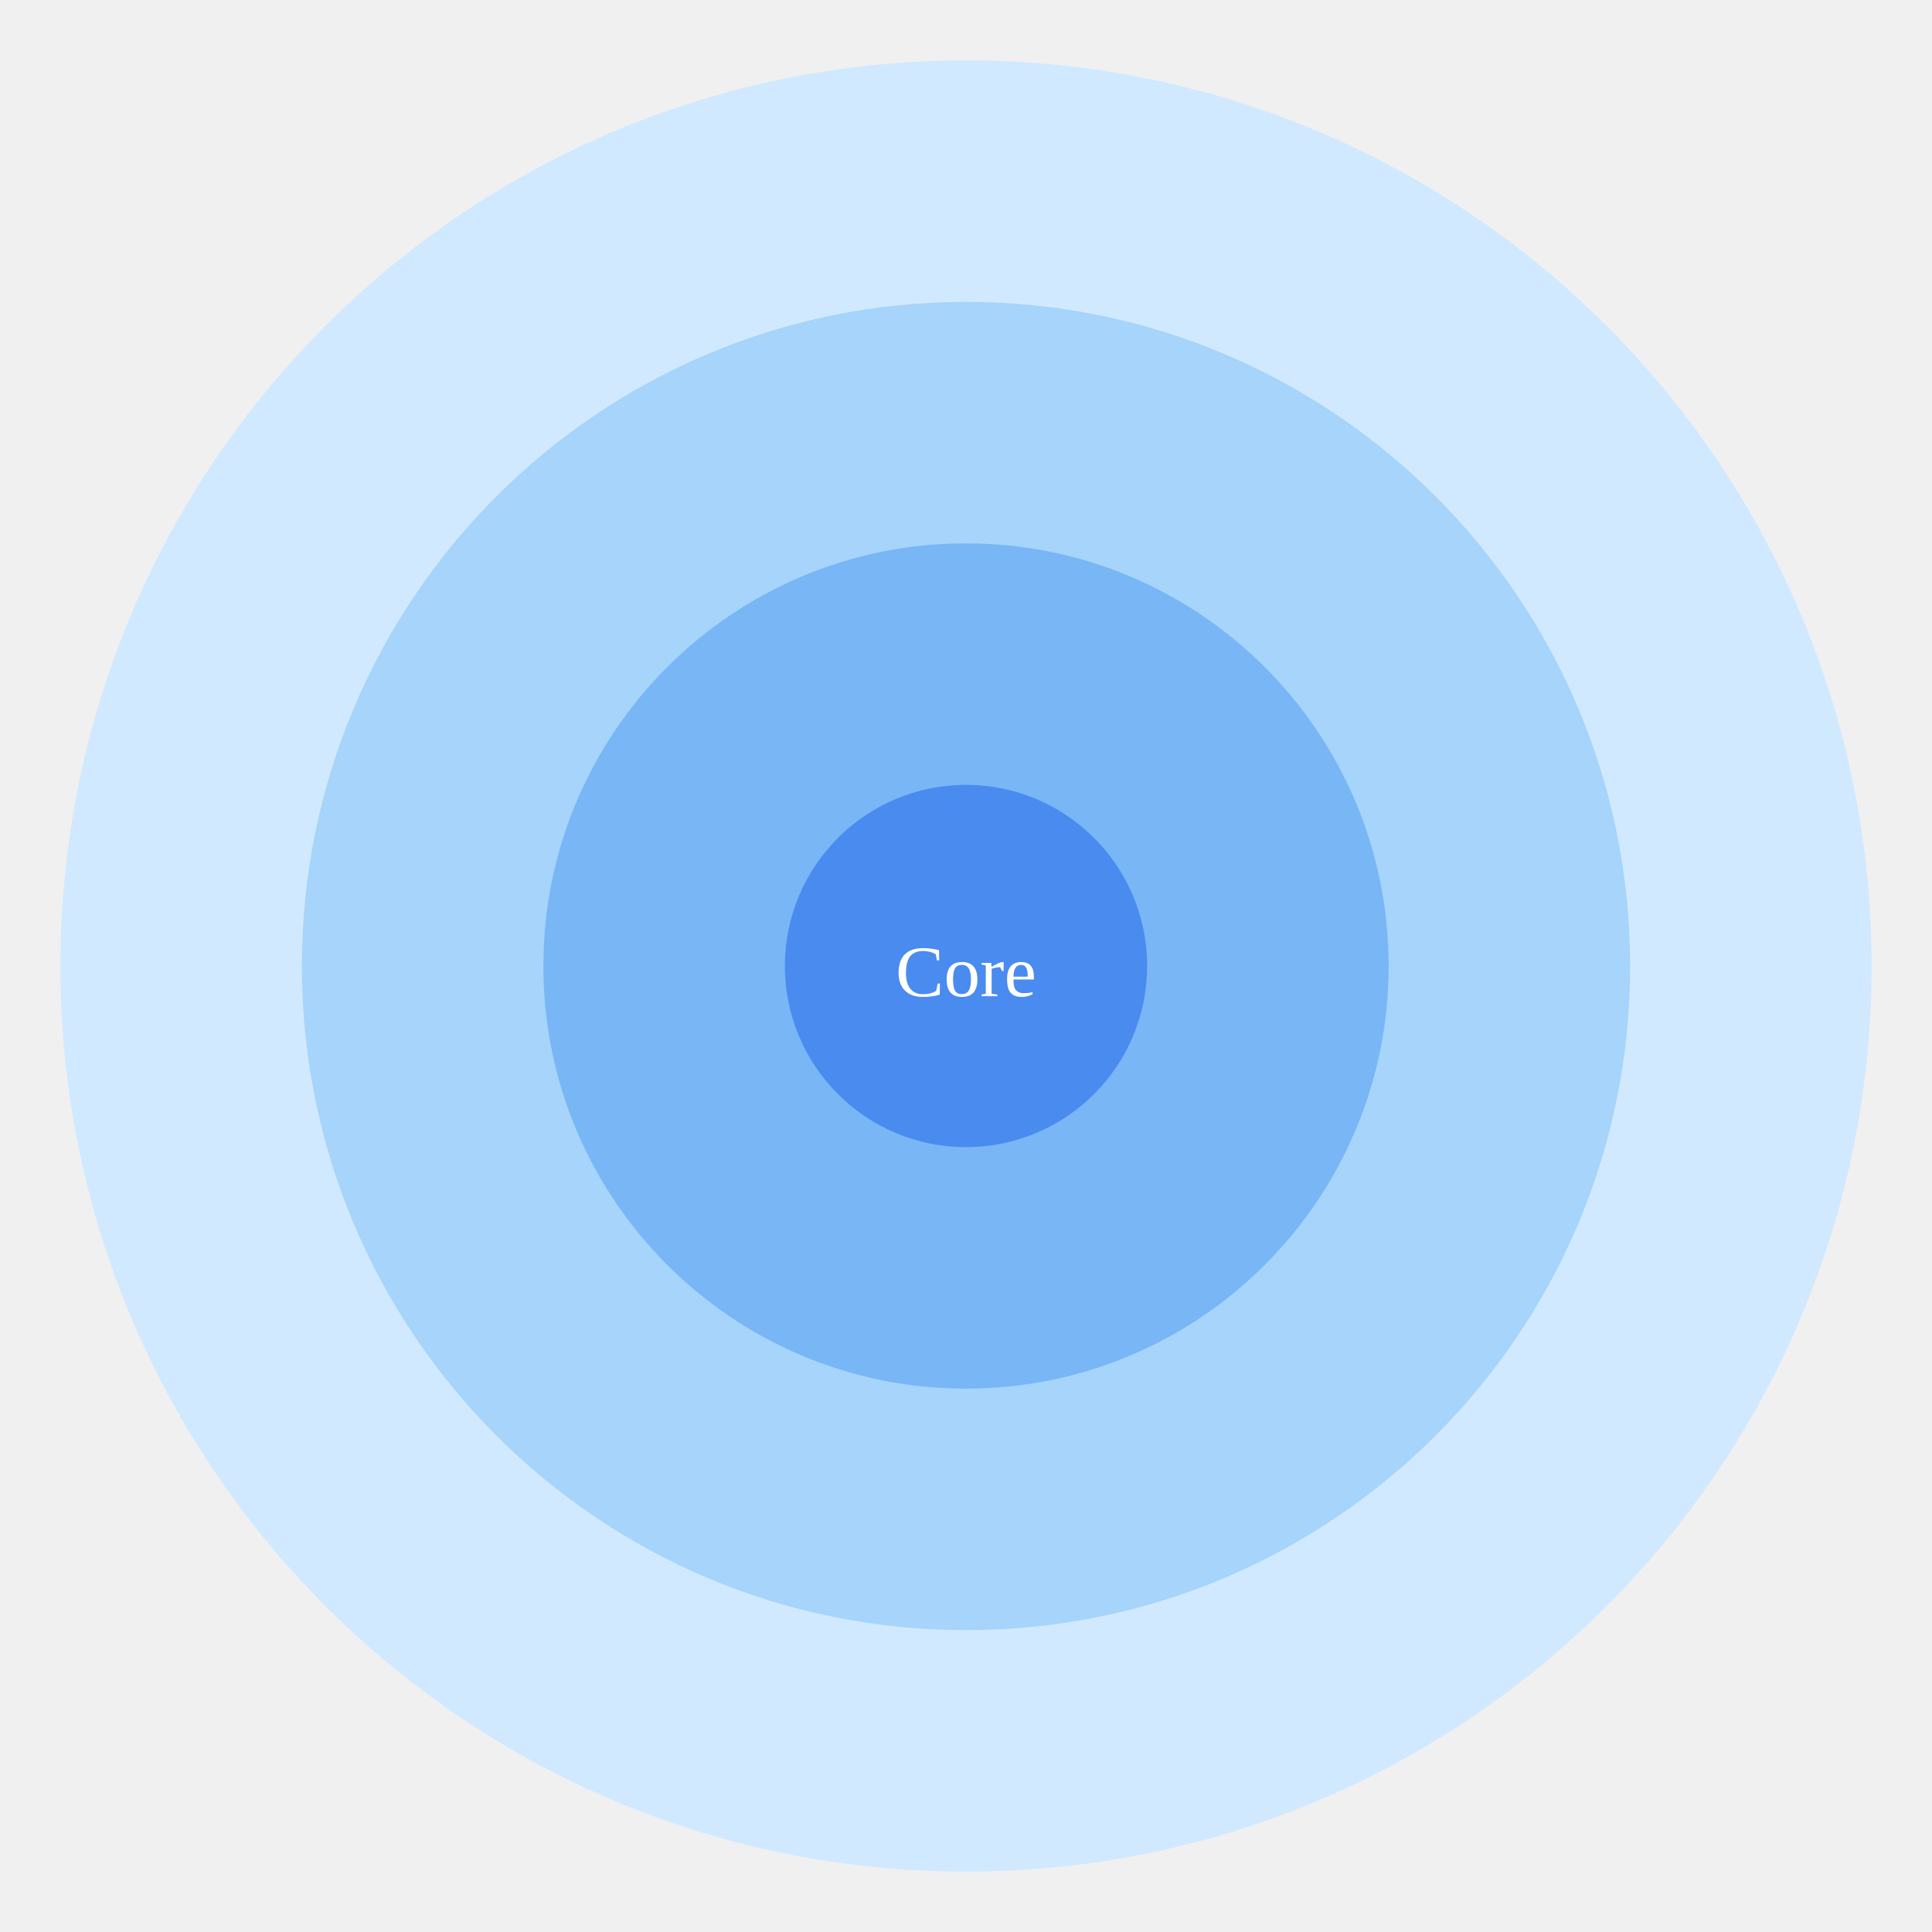
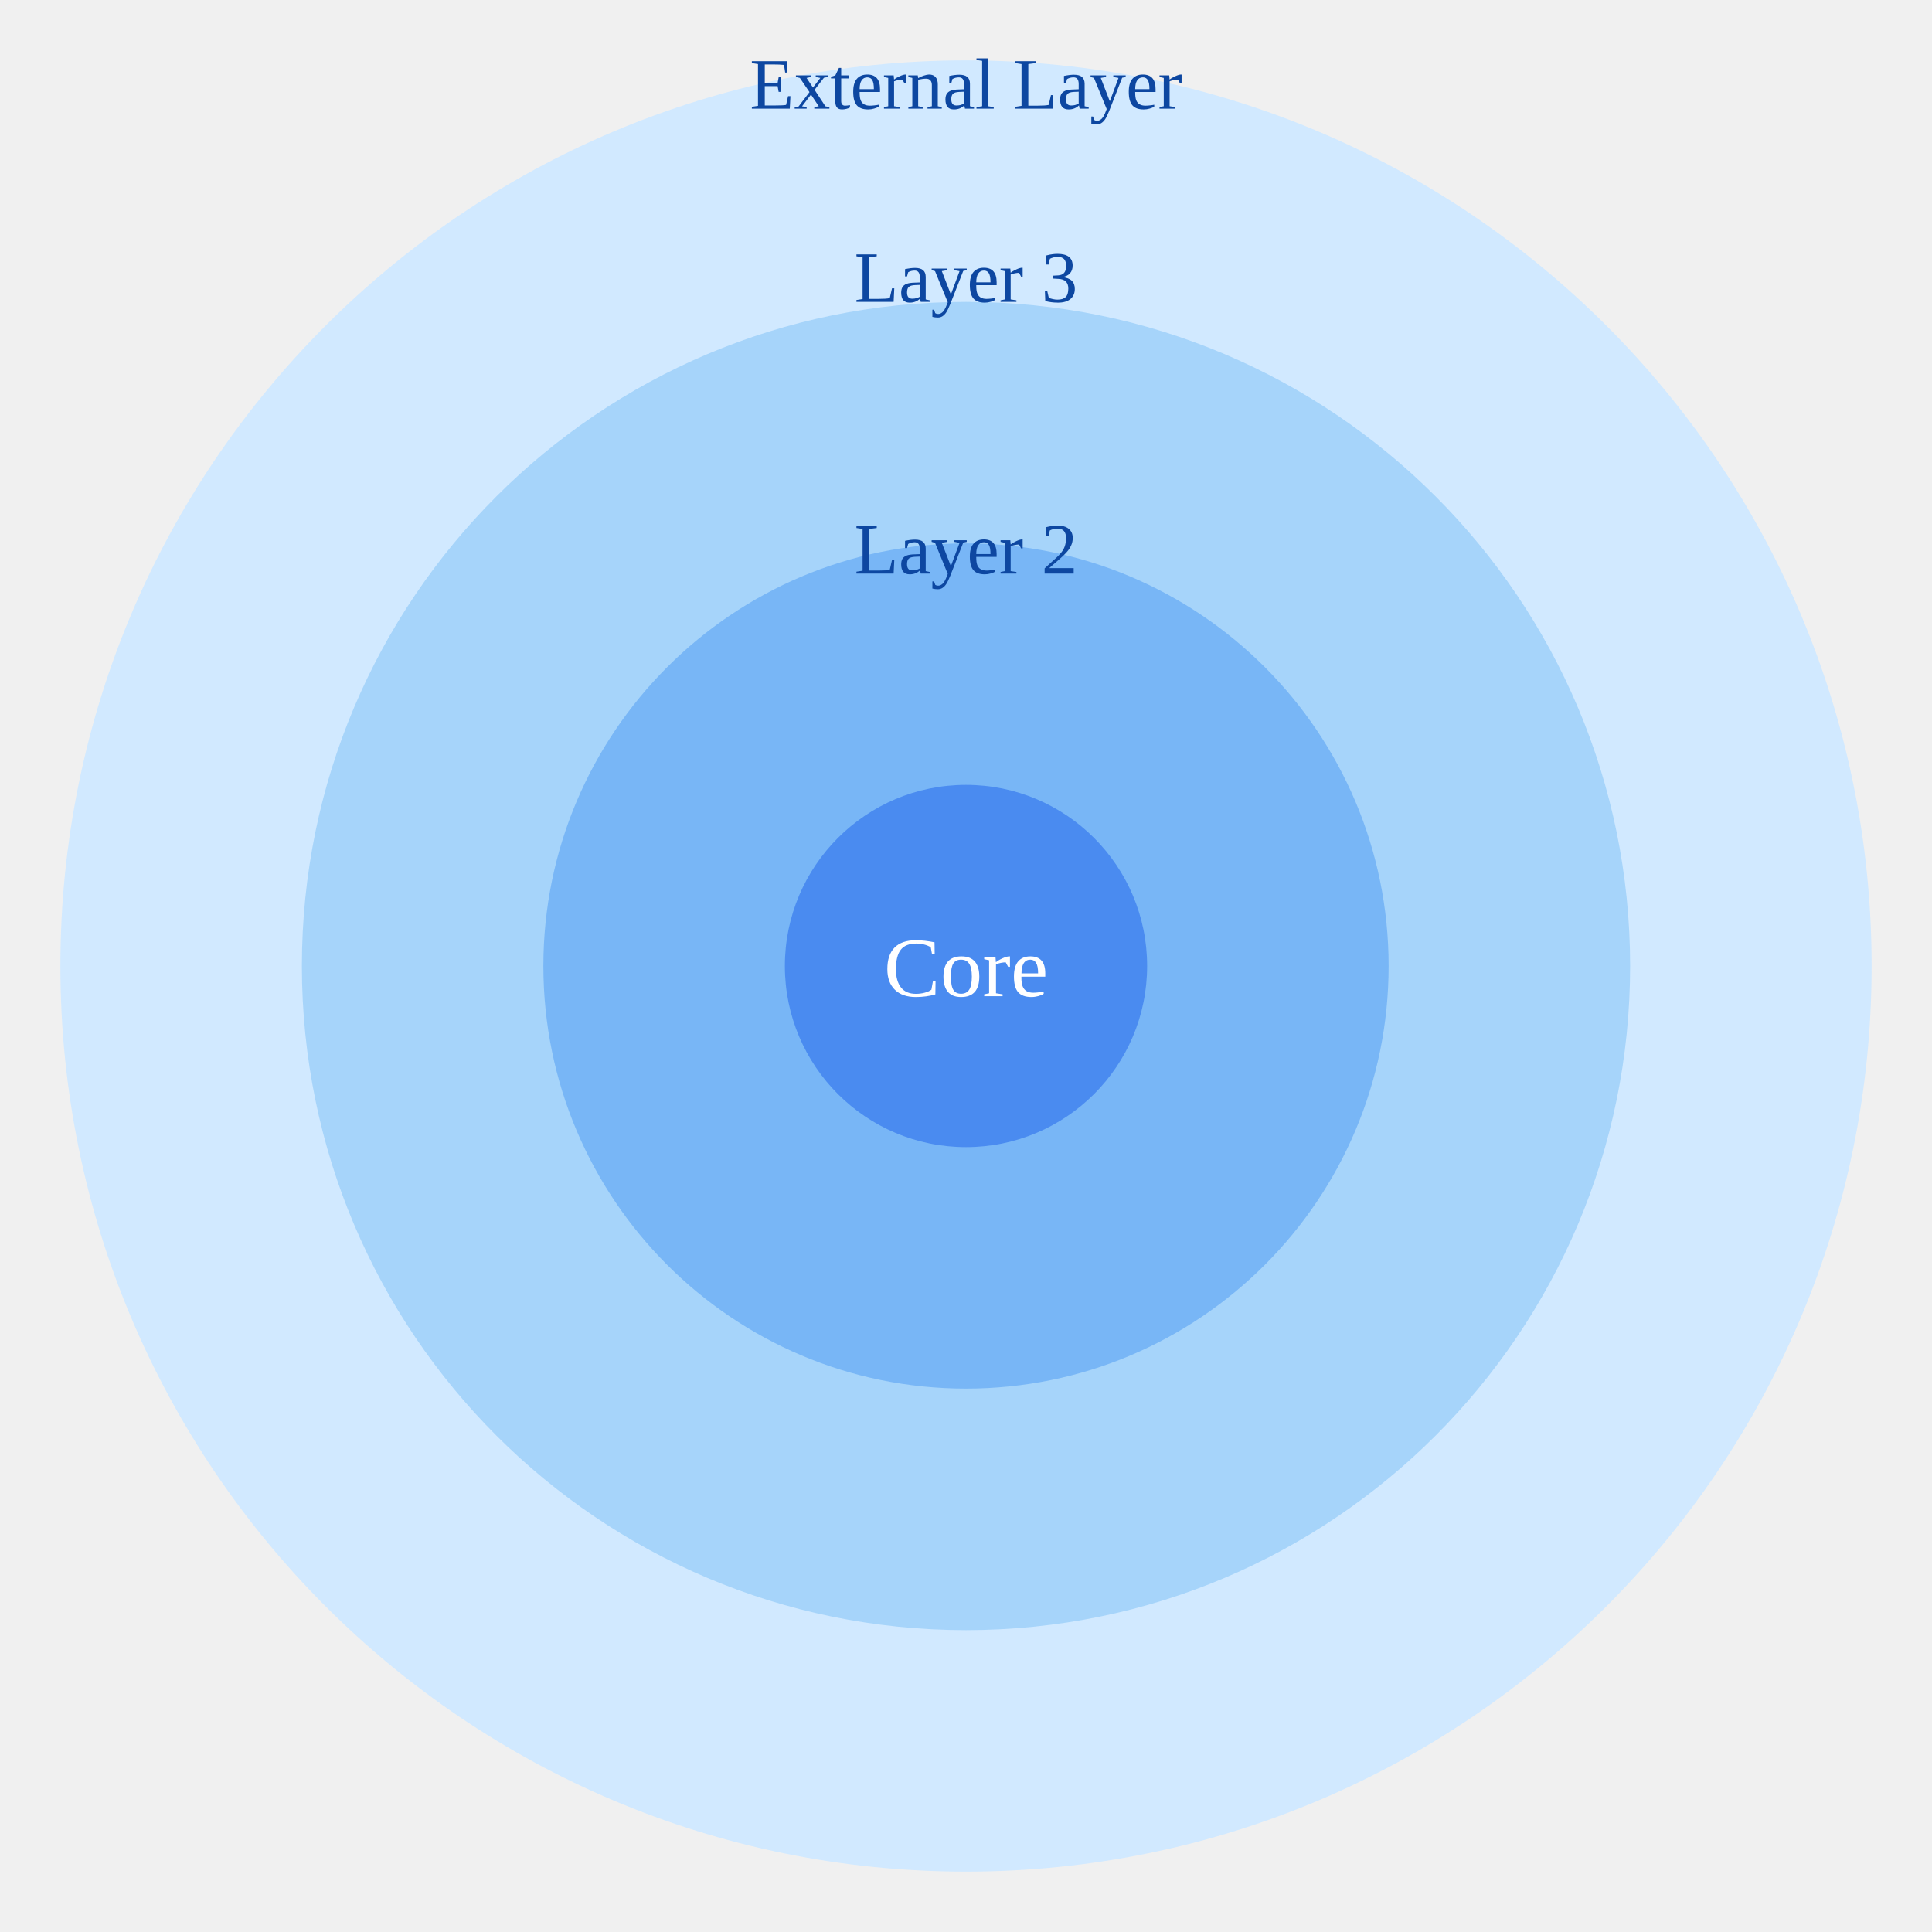
<svg xmlns="http://www.w3.org/2000/svg" width="320" height="320" viewBox="0 0 320 320" aria-labelledby="title desc">
  <circle cx="160" cy="160" r="150" fill="#d1e9ff" />
+   <text x="160" y="18" text-anchor="middle" font-size="12" fill="#0d47a1">
+     External Layer
+   </text>
  <circle cx="160" cy="160" r="110" fill="#a6d4fa" />
+   <text x="160" y="50" text-anchor="middle" font-size="12" fill="#0d47a1">
+     Layer 3
+   </text>
  <circle cx="160" cy="160" r="70" fill="#78b6f6" />
+   <text x="160" y="95" text-anchor="middle" font-size="12" fill="#0d47a1">
+     Layer 2
+   </text>
  <circle cx="160" cy="160" r="30" fill="#4a8bf0" />
-   <text x="160" y="160" text-anchor="middle" dy="5" fill="#fff">Core</text>
+   <text x="160" y="165" text-anchor="middle" font-size="14" fill="#ffffff">
+     Core
+   </text>
</svg>
